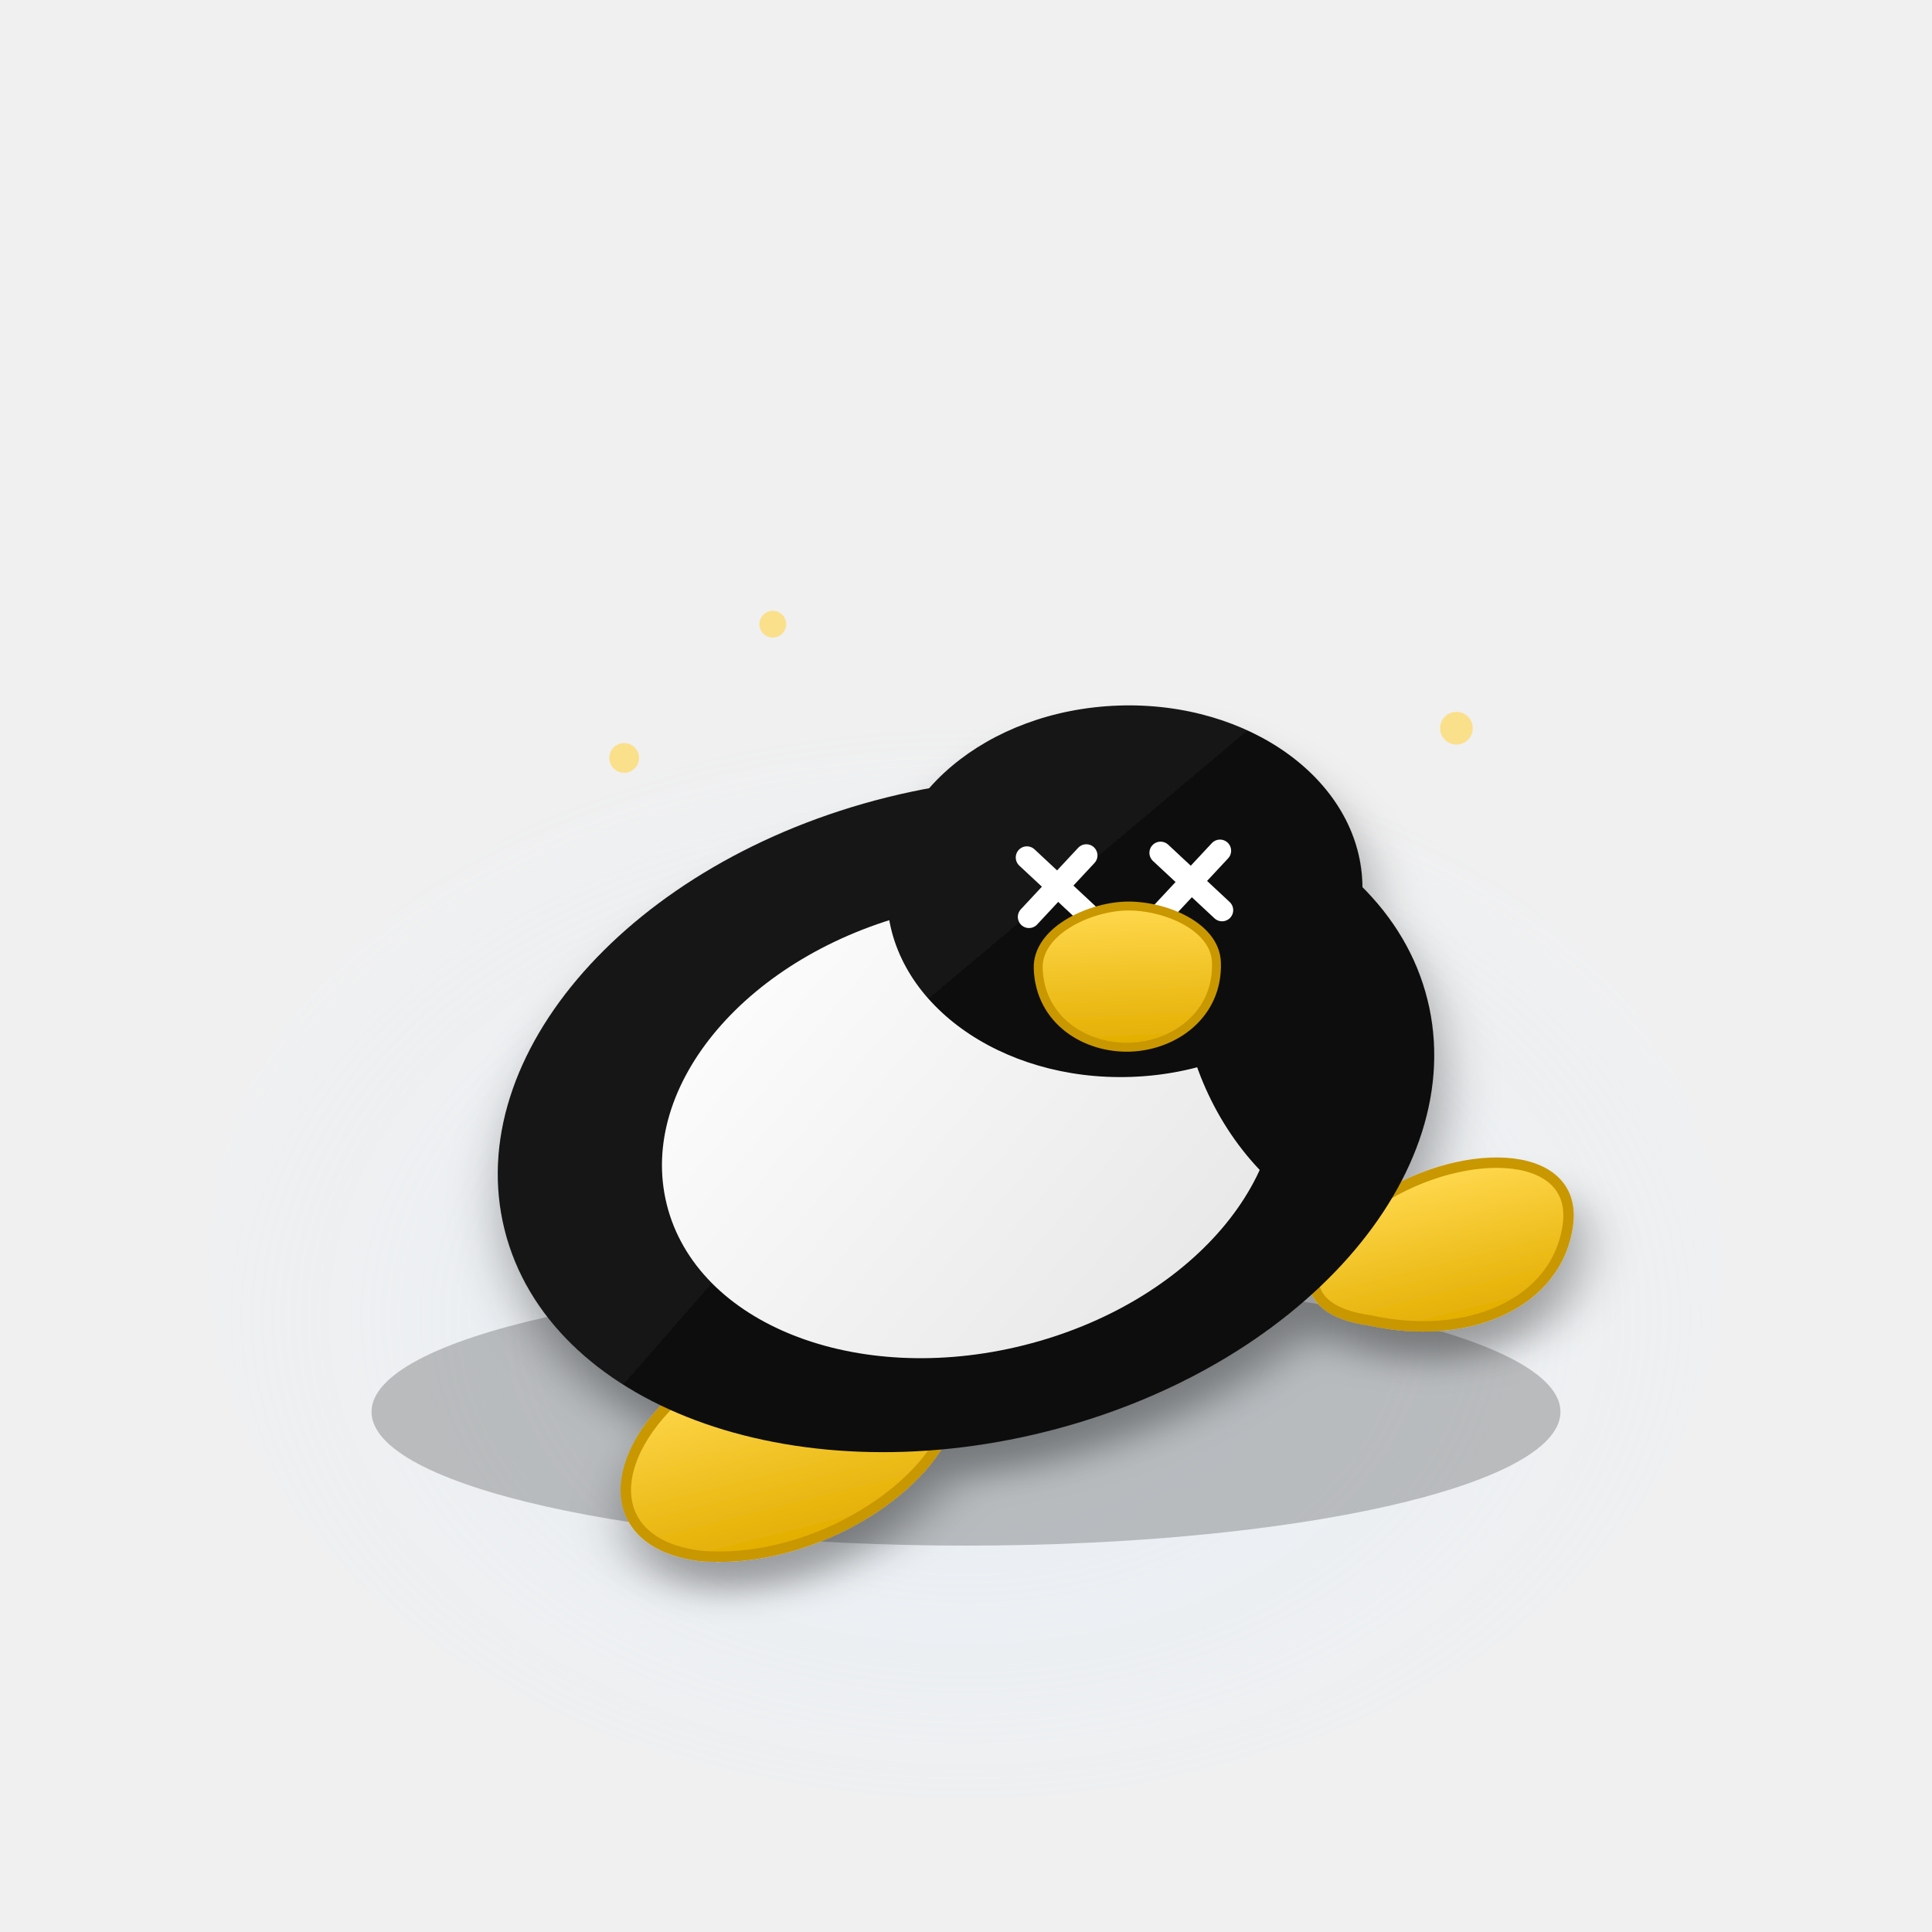
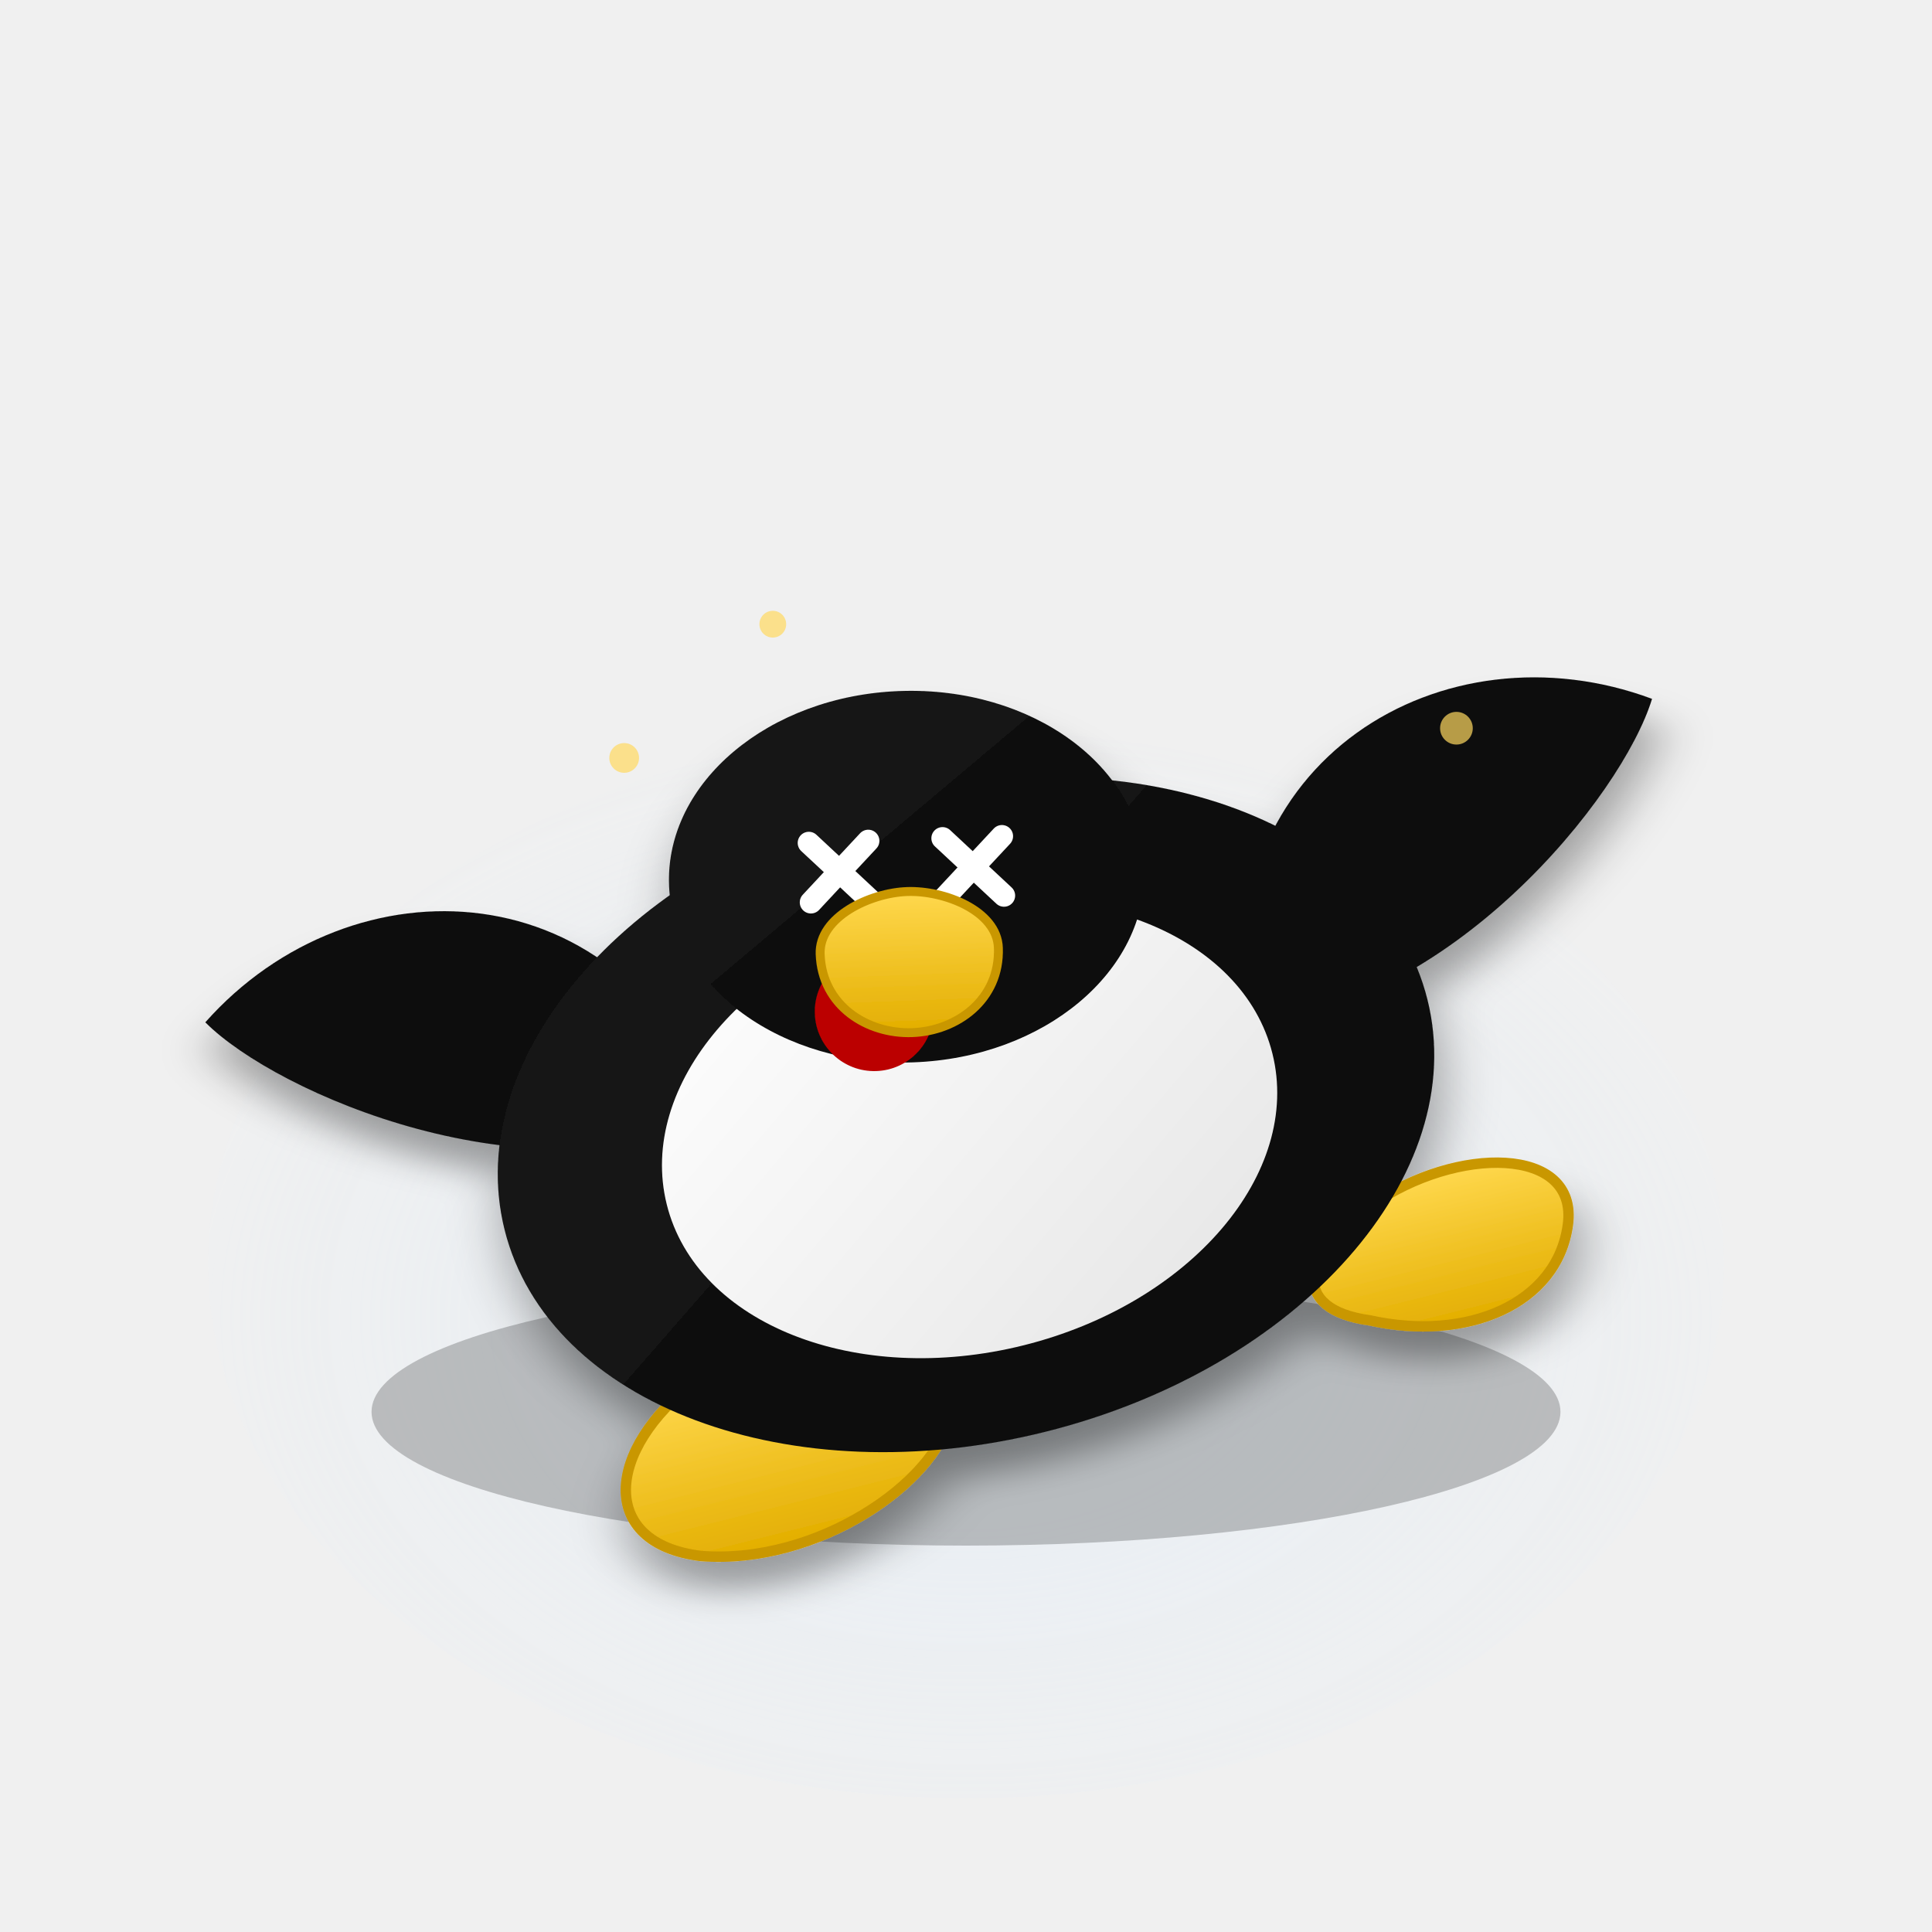
<svg xmlns="http://www.w3.org/2000/svg" width="260" height="260" viewBox="0 0 260 260">
  <defs>
    <radialGradient id="groundGlow" cx="50%" cy="55%" r="58%">
      <stop offset="0%" stop-color="#d9ecff" stop-opacity="0.35" />
      <stop offset="100%" stop-color="#d9ecff" stop-opacity="0" />
    </radialGradient>
    <linearGradient id="bodyDark" x1="0" y1="0" x2="1" y2="1">
      <stop offset="0%" stop-color="#1a1a1a" />
      <stop offset="100%" stop-color="#060606" />
    </linearGradient>
    <linearGradient id="belly" x1="0" y1="0" x2="1" y2="1">
      <stop offset="0%" stop-color="#ffffff" />
      <stop offset="100%" stop-color="#e5e5e5" />
    </linearGradient>
    <linearGradient id="beak" x1="0" y1="0" x2="0" y2="1">
      <stop offset="0%" stop-color="#ffd84d" />
      <stop offset="100%" stop-color="#e3ae00" />
    </linearGradient>
    <filter id="shadow" x="-40%" y="-40%" width="180%" height="180%">
      <feDropShadow dx="0" dy="4" stdDeviation="3" flood-color="#000" flood-opacity="0.35" />
    </filter>
  </defs>
  <rect width="260" height="260" fill="transparent" />
  <ellipse cx="130" cy="170" rx="102" ry="72" fill="url(#groundGlow)" />
  <ellipse cx="130" cy="190" rx="80" ry="18" fill="#000" opacity="0.22" />
  <g transform="translate(130 150) rotate(-14) translate(-130 -150)" filter="url(#shadow)">
    <g fill="url(#beak)" stroke="#c99700" stroke-width="1.4">
      <path d="M86 176 C72 182, 68 194, 81 199 C96 204, 114 197, 118 189 C121 183, 106 176, 86 176 Z" />
      <path d="M176 190 C188 196, 201 194, 205 184 C209 174, 193 170, 180 175 C169 179, 166 186, 176 190 Z" />
    </g>
-     <path d="M89 124 C58 135, 59 169, 93 177 C103 162, 104 136, 89 124 Z" fill="#090909" />
+     <g transform="translate(150 117) rotate(132) translate(-18 -126)">
+       <path d="M72 148 C48 175, 64 208, 93 215 C97 202, 94 165, 72 148 Z" fill="#0a0a0a" />
+     </g>
+     <g transform="translate(230 137) rotate(-132) translate(-155 -200)">
+       <path d="M188 148 C212 175, 196 208, 167 215 C163 202, 166 165, 188 148 Z" fill="#0a0a0a" />
+     </g>
    <ellipse cx="130" cy="150" rx="64" ry="44" fill="url(#bodyDark)" />
    <ellipse cx="130" cy="152" rx="42" ry="30" fill="url(#belly)" />
-     <path d="M169 126 C199 136, 201 164, 173 175 C159 162, 158 138, 169 126 Z" fill="#0a0a0a" />
-     <g transform="translate(158 126) rotate(12) translate(-158 -126)">
+     <g transform="translate(130 117) rotate(12) translate(-158 -126)">
      <ellipse cx="158" cy="126" rx="32" ry="25" fill="url(#bodyDark)" />
      <g stroke="#ffffff" stroke-width="3" stroke-linecap="round">
        <line x1="145" y1="121" x2="153" y2="129" />
        <line x1="153" y1="121" x2="145" y2="129" />
        <line x1="163" y1="121" x2="171" y2="129" />
        <line x1="171" y1="121" x2="163" y2="129" />
      </g>
+       <ellipse cx="153" cy="144" rx="8" ry="8" fill="#bb0000" opacity="45" />
      <path d="M146 136 C146 131, 153 128, 158 128 C163 128, 170 131, 170 136 C170 143, 164 147, 158 147 C152 147, 146 143, 146 136 Z" fill="url(#beak)" stroke="#c99700" stroke-width="1.2" />
    </g>
  </g>
  <g fill="#ffd860" opacity="0.7">
    <circle cx="84" cy="102" r="2">
      <animate attributeName="opacity" values="0.2;0.9;0.2" dur="1.2s" repeatCount="indefinite" />
    </circle>
    <circle cx="104" cy="84" r="1.8">
      <animate attributeName="opacity" values="0.8;0.2;0.8" dur="1.4s" repeatCount="indefinite" />
    </circle>
    <circle cx="196" cy="98" r="2.2">
      <animate attributeName="opacity" values="0.3;0.9;0.3" dur="1.1s" repeatCount="indefinite" />
    </circle>
  </g>
</svg>
